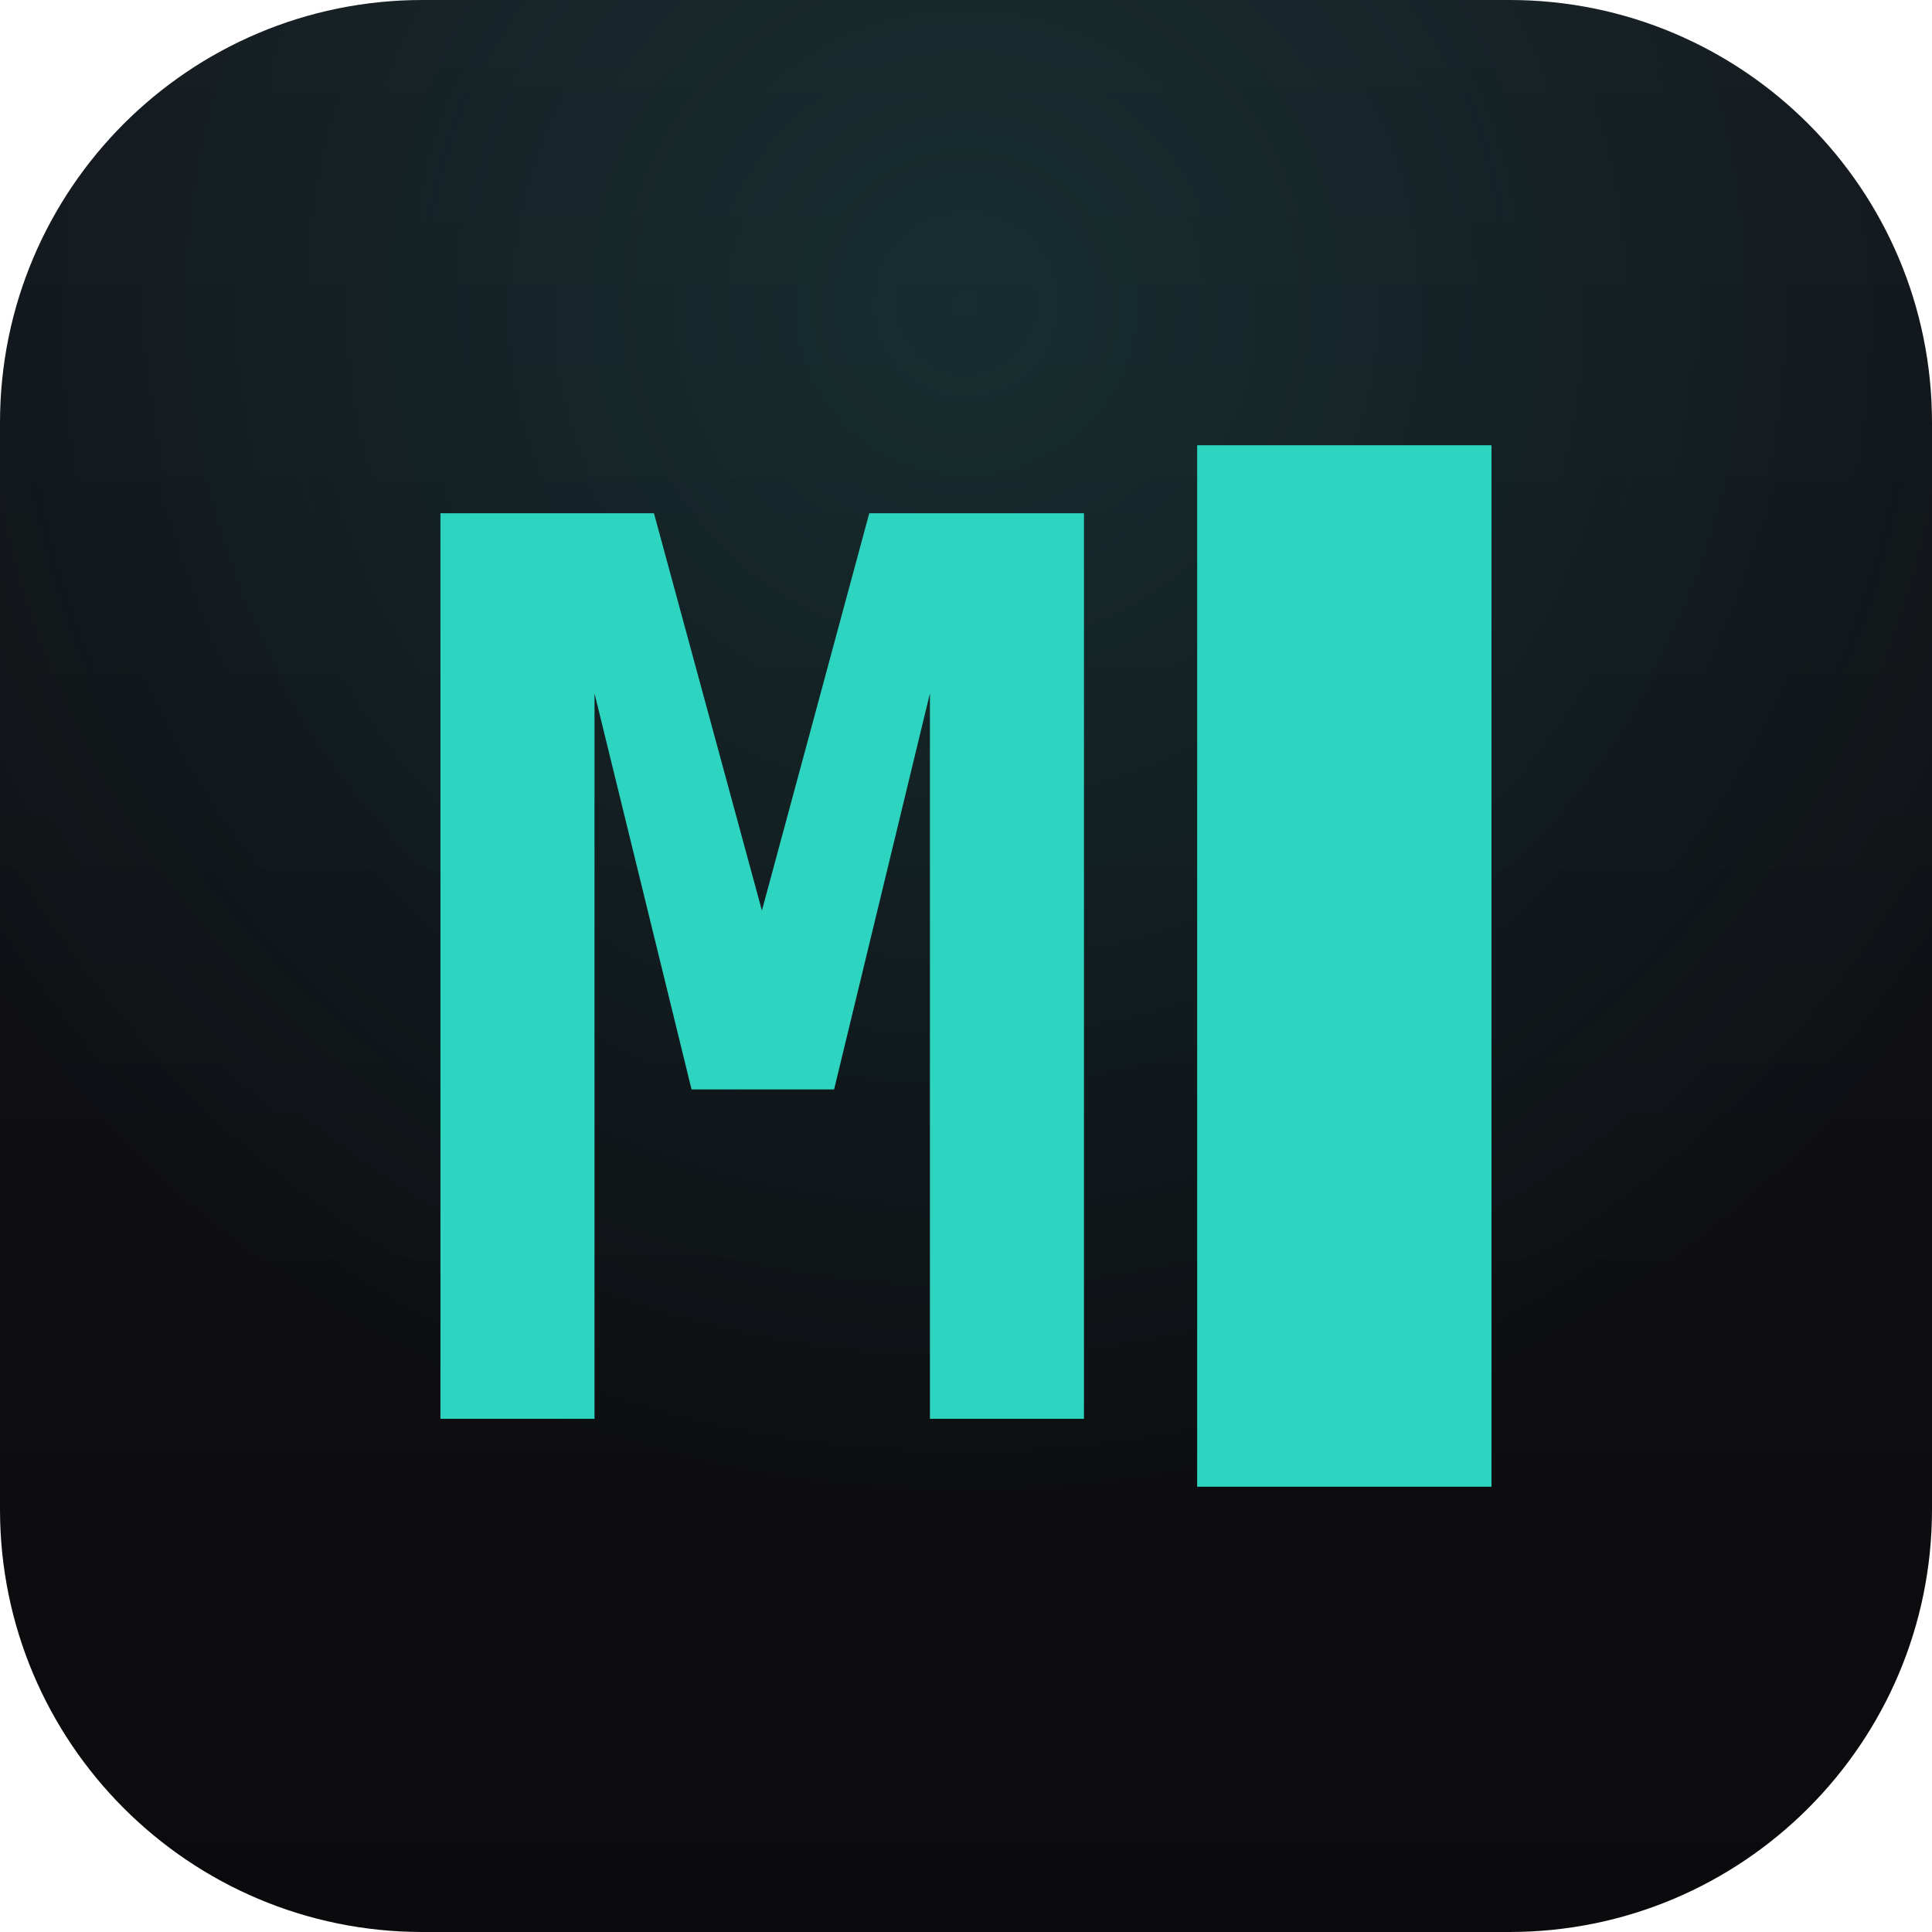
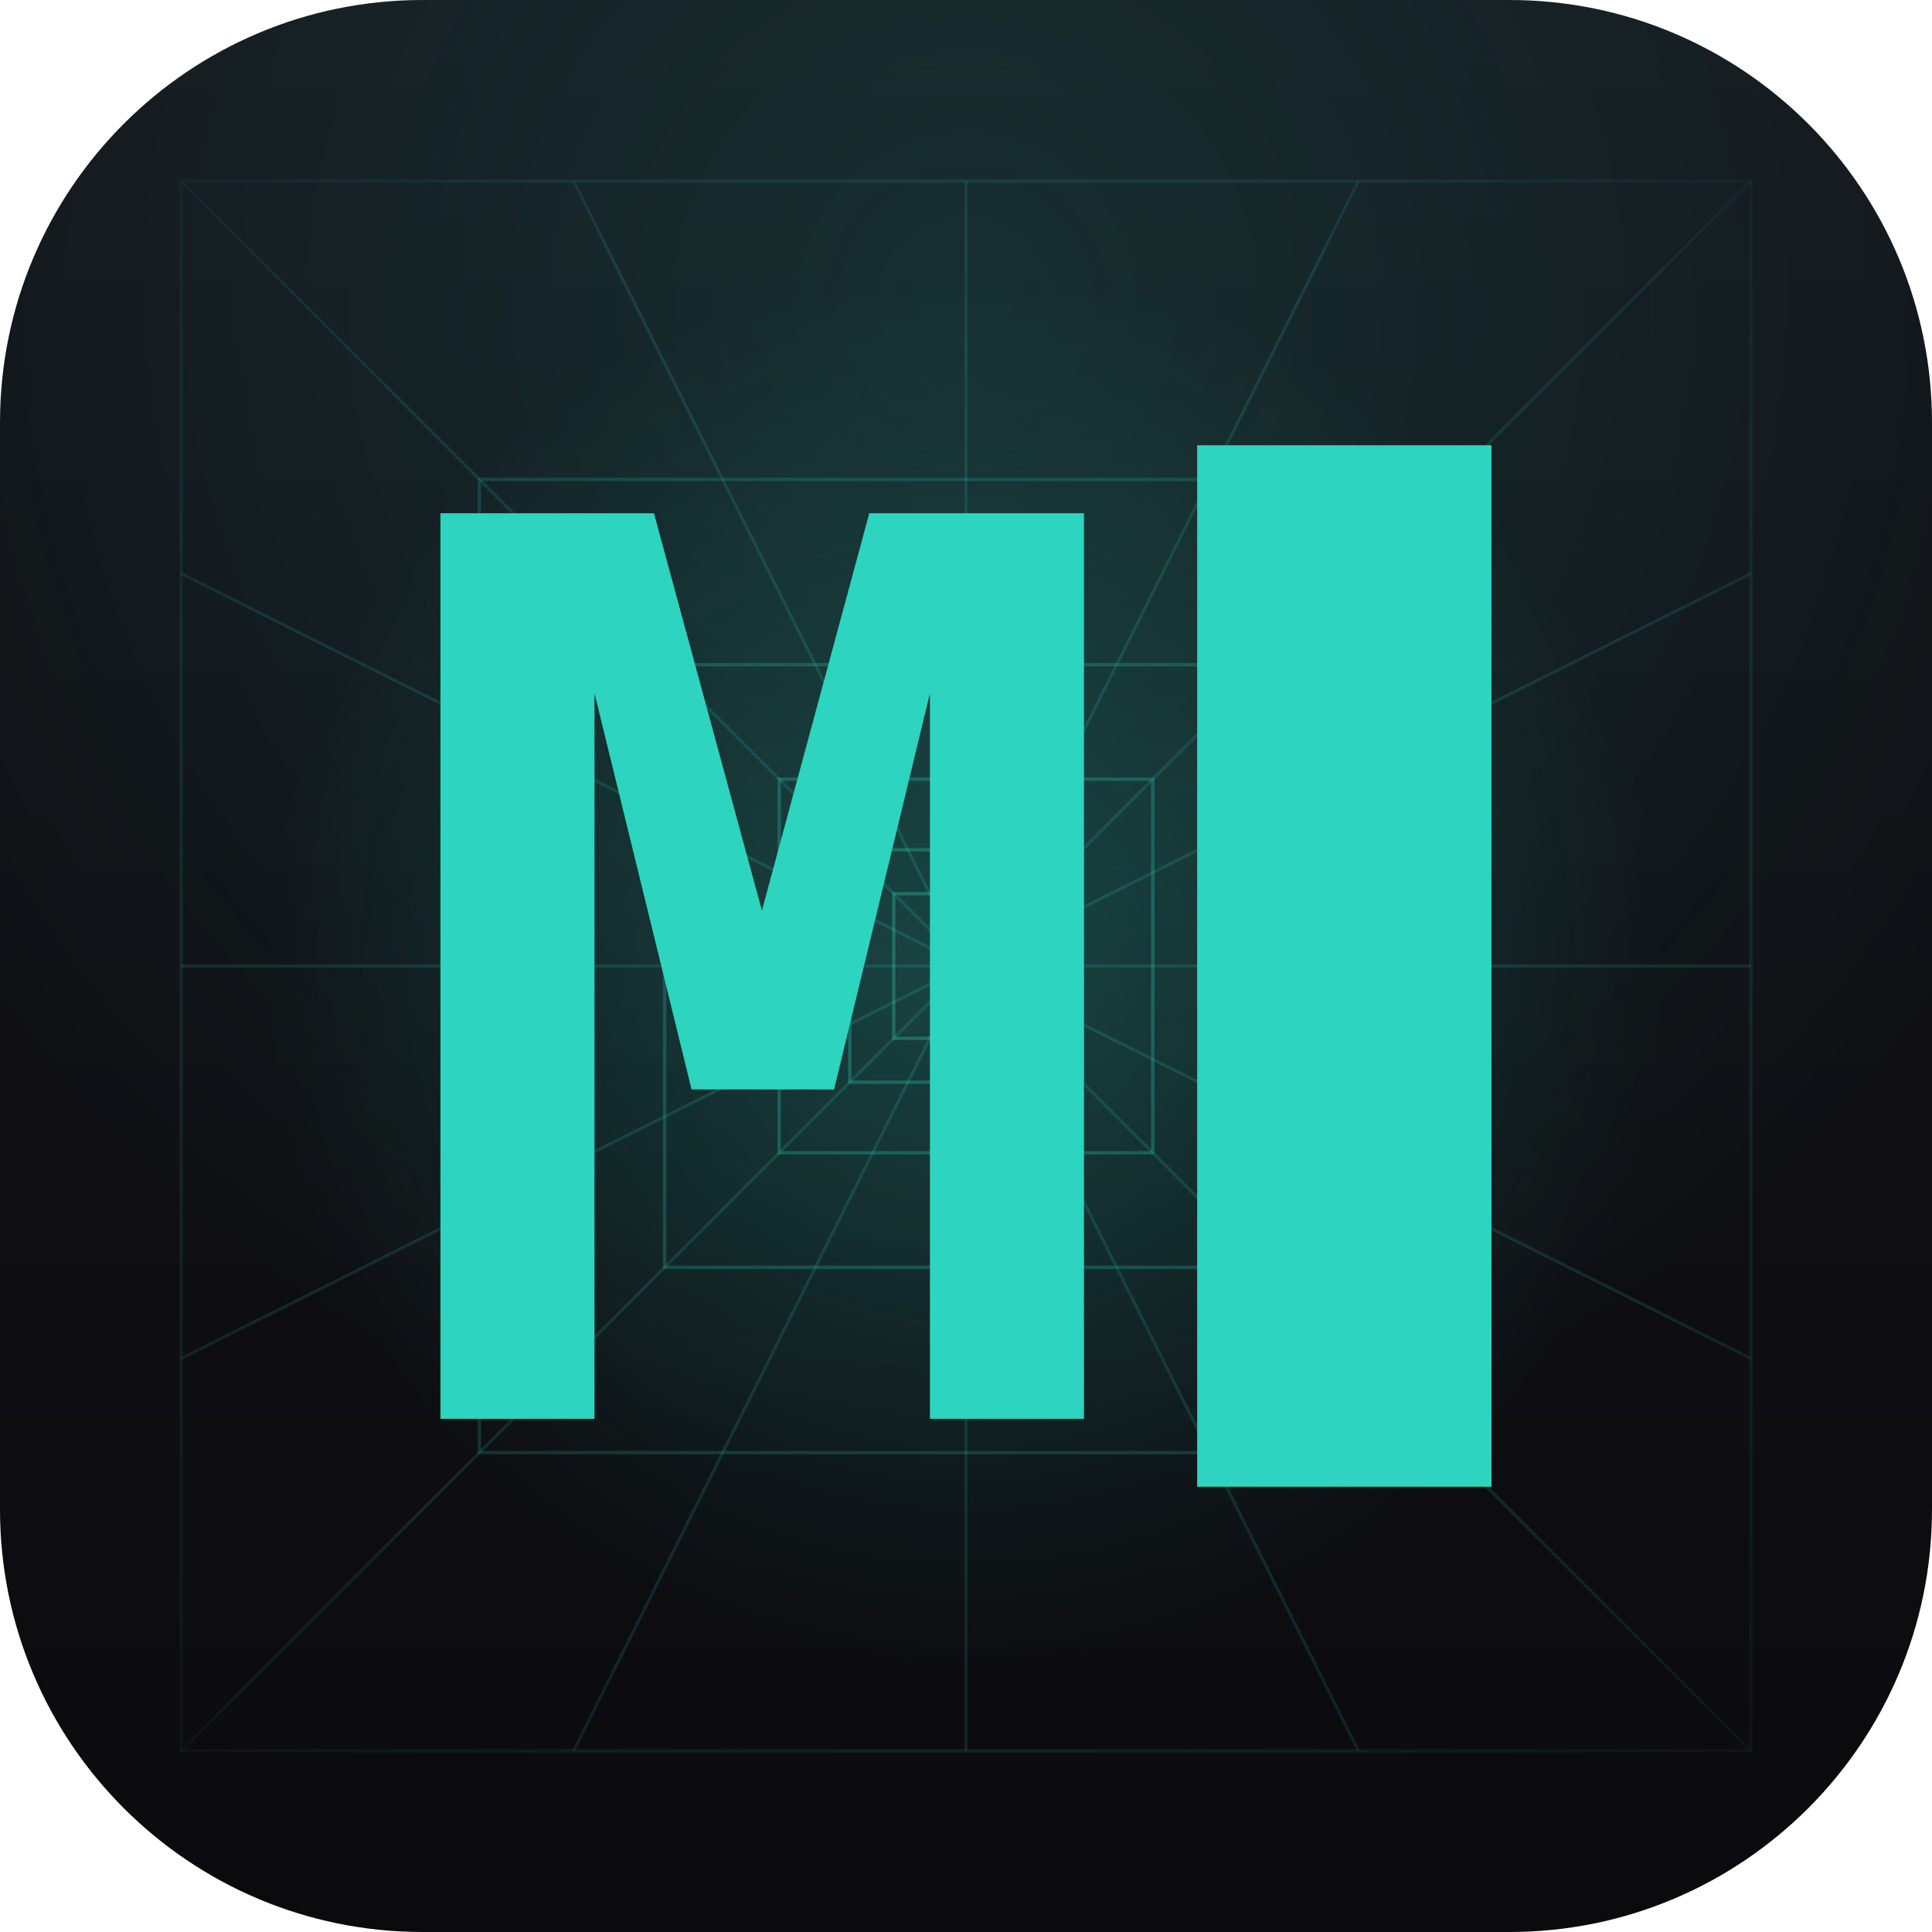
<svg xmlns="http://www.w3.org/2000/svg" width="1024" height="1024" viewBox="0 0 1024 1024" fill="none" role="img" aria-label="Manifold">
  <defs>
    <linearGradient id="tile" x1="0" y1="0" x2="0" y2="1">
      <stop offset="0" stop-color="#15151b" />
      <stop offset="1" stop-color="#0b0b0e" />
    </linearGradient>
    <radialGradient id="glow" cx="0.5" cy="0.16" r="0.62">
      <stop offset="0" stop-color="#2dd4bf" stop-opacity="0.14" />
      <stop offset="1" stop-color="#2dd4bf" stop-opacity="0" />
    </radialGradient>
+     <radialGradient id="vp" cx="0.5" cy="0.5" r="0.36">
+       <stop offset="0" stop-color="#2dd4bf" stop-opacity="0.22" />
+       <stop offset="1" stop-color="#2dd4bf" stop-opacity="0" />
+     </radialGradient>
+     <radialGradient id="fade" cx="0.5" cy="0.5" r="0.66">
+       <stop offset="0" stop-color="#fff" />
+       <stop offset="0.6" stop-color="#cfcfcf" />
+       <stop offset="1" stop-color="#000" />
+     </radialGradient>
+     <mask id="gridfade">
+       <rect width="1024" height="1024" fill="url(#fade)" />
+     </mask>
+     <clipPath id="round">
+       <rect width="1024" height="1024" rx="224" />
+     </clipPath>
  </defs>
  <rect width="1024" height="1024" rx="224" fill="url(#tile)" />
+   <g clip-path="url(#round)">
+     <g mask="url(#gridfade)">
+       <polygon points="96.0,96.0 928.0,96.0 928.0,928.0 96.0,928.0" fill="none" stroke="#2dd4bf" stroke-opacity="0.140" stroke-width="1.8" />
+       <polygon points="254.1,254.1 769.9,254.1 769.9,769.9 254.1,769.9" fill="none" stroke="#2dd4bf" stroke-opacity="0.216" stroke-width="1.8" />
+       <polygon points="352.3,352.3 671.7,352.3 671.7,671.7 352.3,671.7" fill="none" stroke="#2dd4bf" stroke-opacity="0.263" stroke-width="1.8" />
+       <polygon points="413.0,413.0 611.0,413.0 611.0,611.0 413.0,611.0" fill="none" stroke="#2dd4bf" stroke-opacity="0.292" stroke-width="1.8" />
+       <polygon points="450.4,450.4 573.6,450.4 573.6,573.6 450.4,573.6" fill="none" stroke="#2dd4bf" stroke-opacity="0.310" stroke-width="1.8" />
+       <polygon points="473.7,473.7 550.3,473.7 550.3,550.3 473.7,550.3" fill="none" stroke="#2dd4bf" stroke-opacity="0.322" stroke-width="1.8" />
+       <line x1="96.0" y1="96.0" x2="512" y2="512" stroke="#2dd4bf" stroke-opacity="0.17" stroke-width="1.6" />
+       <line x1="304.0" y1="96.0" x2="512" y2="512" stroke="#2dd4bf" stroke-opacity="0.17" stroke-width="1.6" />
+       <line x1="512.0" y1="96.0" x2="512" y2="512" stroke="#2dd4bf" stroke-opacity="0.17" stroke-width="1.6" />
+       <line x1="720.0" y1="96.0" x2="512" y2="512" stroke="#2dd4bf" stroke-opacity="0.17" stroke-width="1.6" />
+       <line x1="928.0" y1="96.0" x2="512" y2="512" stroke="#2dd4bf" stroke-opacity="0.17" stroke-width="1.6" />
+       <line x1="928.0" y1="304.0" x2="512" y2="512" stroke="#2dd4bf" stroke-opacity="0.17" stroke-width="1.6" />
+       <line x1="928.0" y1="512.0" x2="512" y2="512" stroke="#2dd4bf" stroke-opacity="0.17" stroke-width="1.6" />
+       <line x1="928.0" y1="720.0" x2="512" y2="512" stroke="#2dd4bf" stroke-opacity="0.17" stroke-width="1.6" />
+       <line x1="928.0" y1="928.0" x2="512" y2="512" stroke="#2dd4bf" stroke-opacity="0.17" stroke-width="1.6" />
+       <line x1="720.0" y1="928.0" x2="512" y2="512" stroke="#2dd4bf" stroke-opacity="0.17" stroke-width="1.6" />
+       <line x1="512.0" y1="928.0" x2="512" y2="512" stroke="#2dd4bf" stroke-opacity="0.17" stroke-width="1.6" />
+       <line x1="304.0" y1="928.0" x2="512" y2="512" stroke="#2dd4bf" stroke-opacity="0.17" stroke-width="1.6" />
+       <line x1="96.0" y1="928.0" x2="512" y2="512" stroke="#2dd4bf" stroke-opacity="0.17" stroke-width="1.6" />
+       <line x1="96.0" y1="720.0" x2="512" y2="512" stroke="#2dd4bf" stroke-opacity="0.17" stroke-width="1.6" />
+       <line x1="96.0" y1="512.0" x2="512" y2="512" stroke="#2dd4bf" stroke-opacity="0.17" stroke-width="1.6" />
+       <line x1="96.0" y1="304.0" x2="512" y2="512" stroke="#2dd4bf" stroke-opacity="0.17" stroke-width="1.6" />
+     </g>
+     <rect width="1024" height="1024" fill="url(#vp)" />
+   </g>
  <rect width="1024" height="1024" rx="224" fill="url(#glow)" />
  <g transform="translate(128.00 128.00) scale(12)">
    <g transform="translate(6.483 52.0) scale(0.02679 -0.02679)">
      <path d="M86 1493H438L616 838L793 1493H1147V0H893V1196L735 543H500L340 1196V0H86Z" fill="#2dd4bf" />
    </g>
    <rect x="42.21" y="9.0" width="13.0" height="46.0" fill="#2dd4bf" />
  </g>
</svg>
